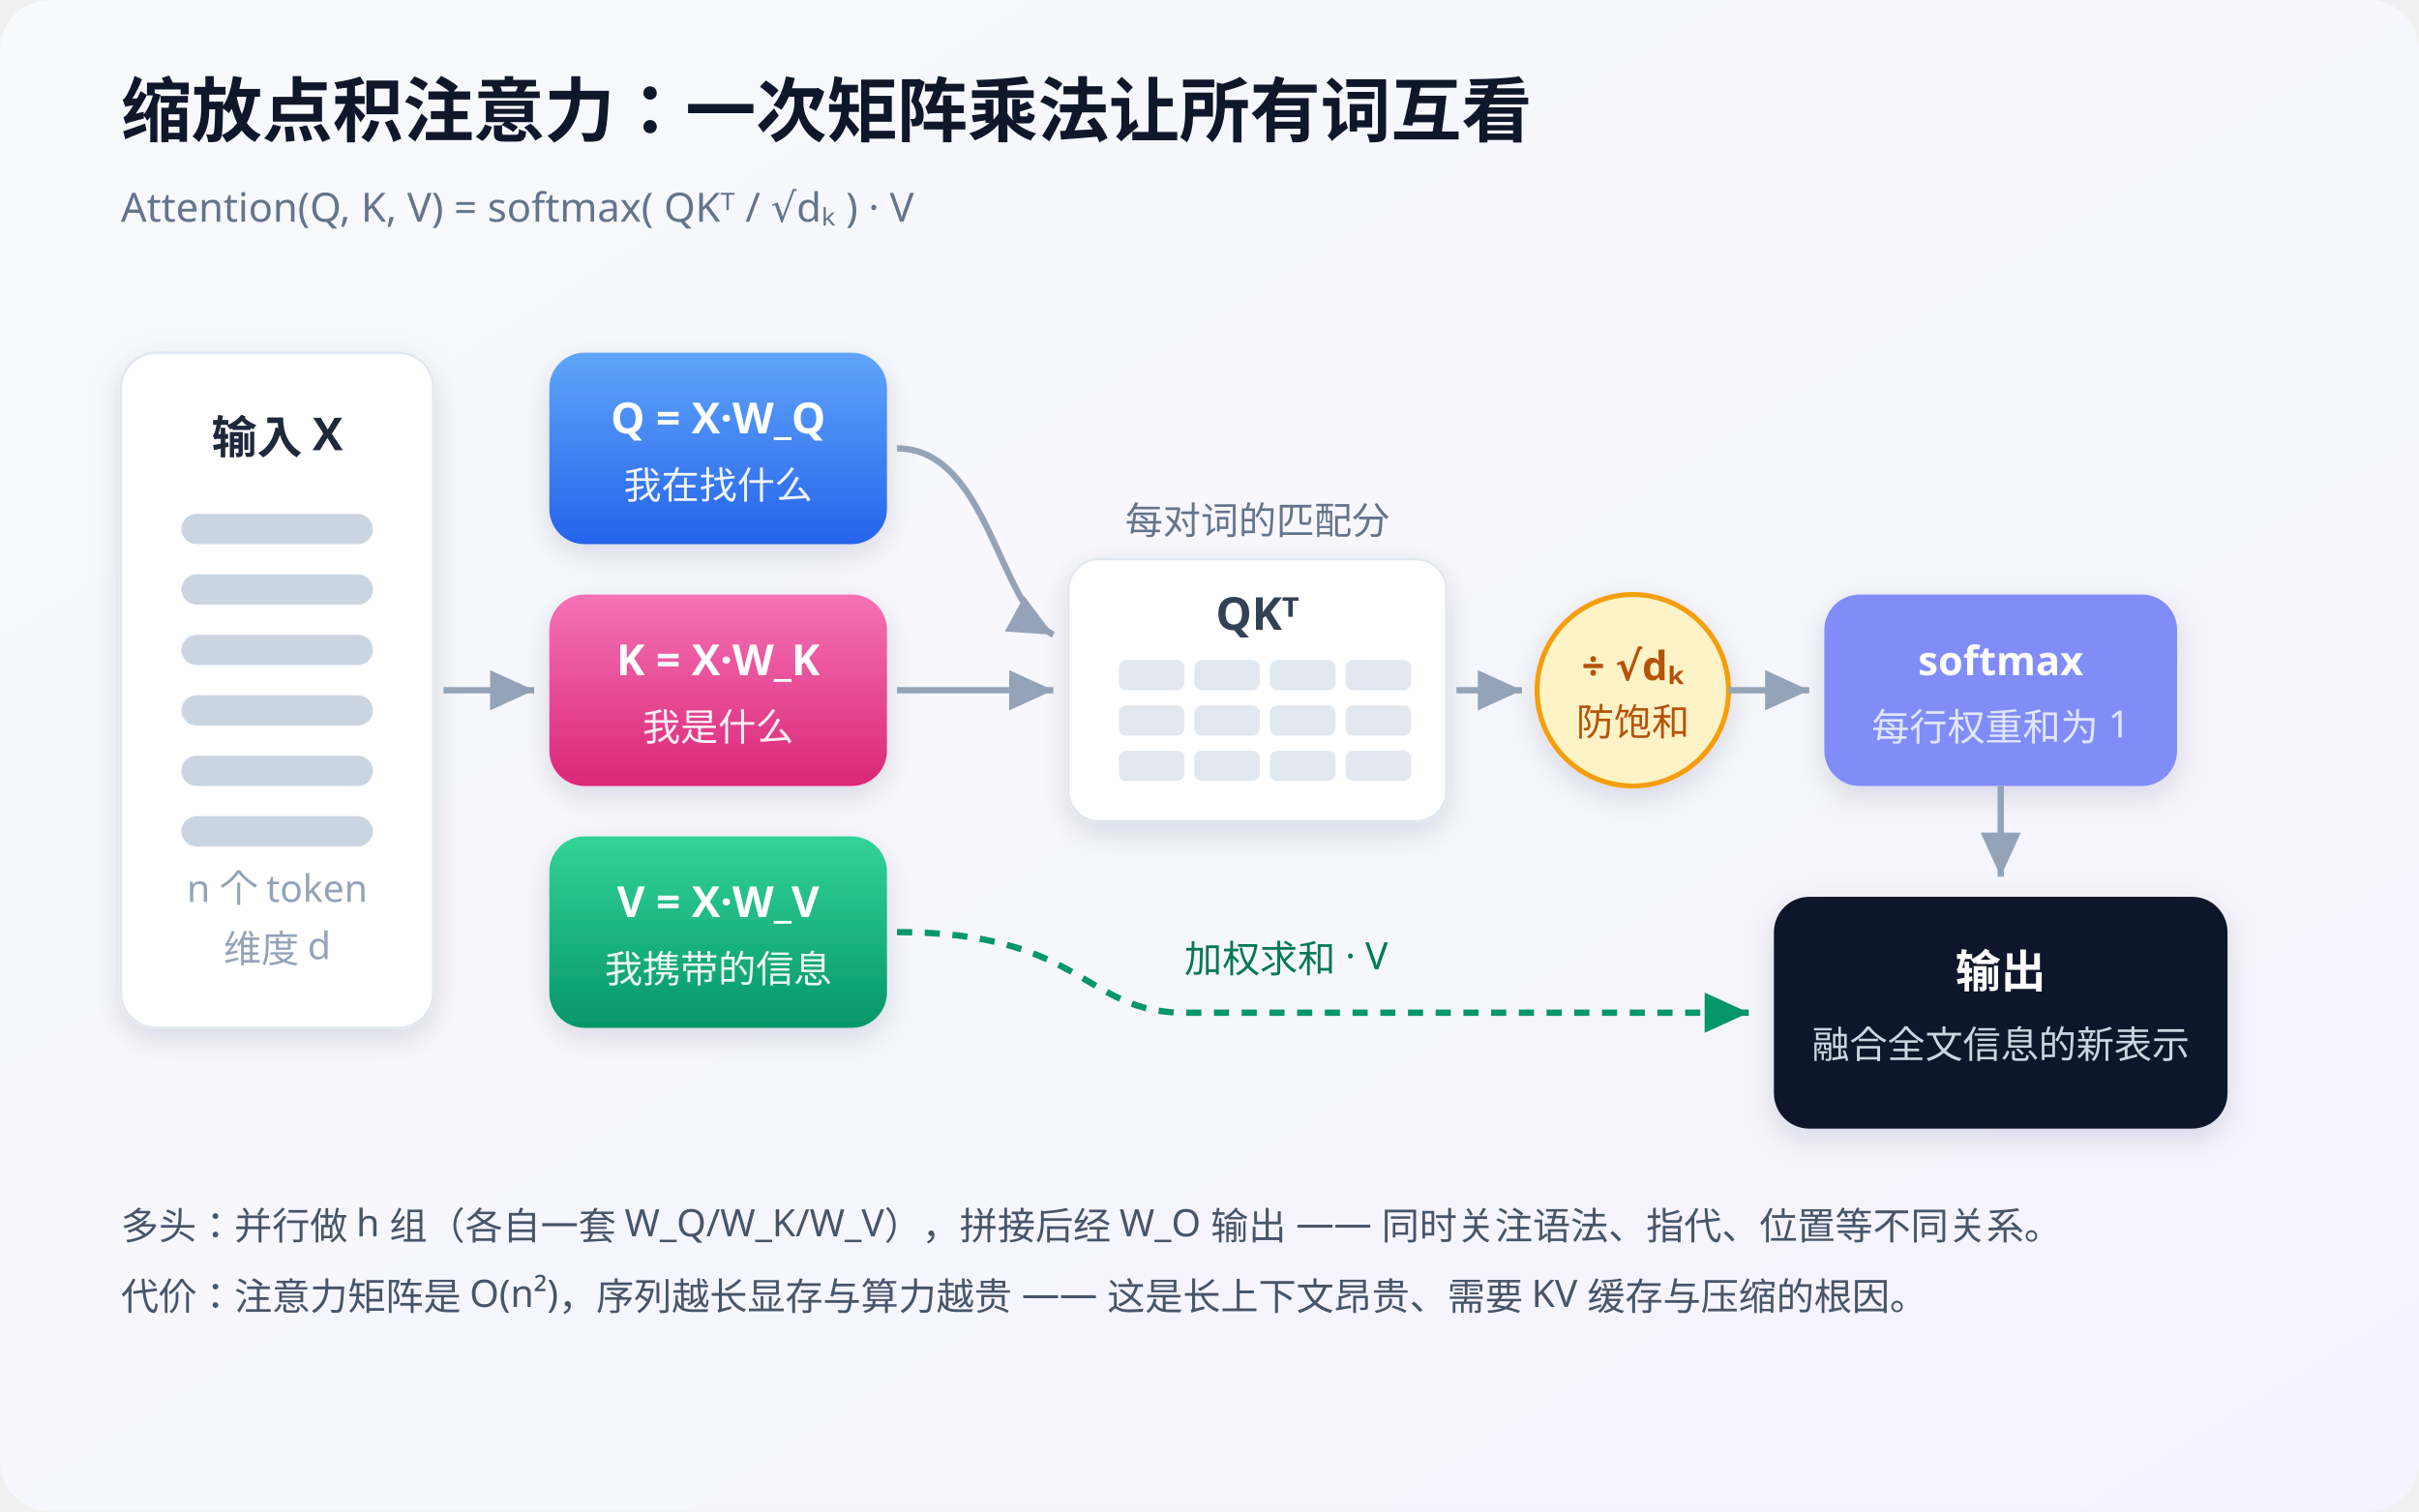
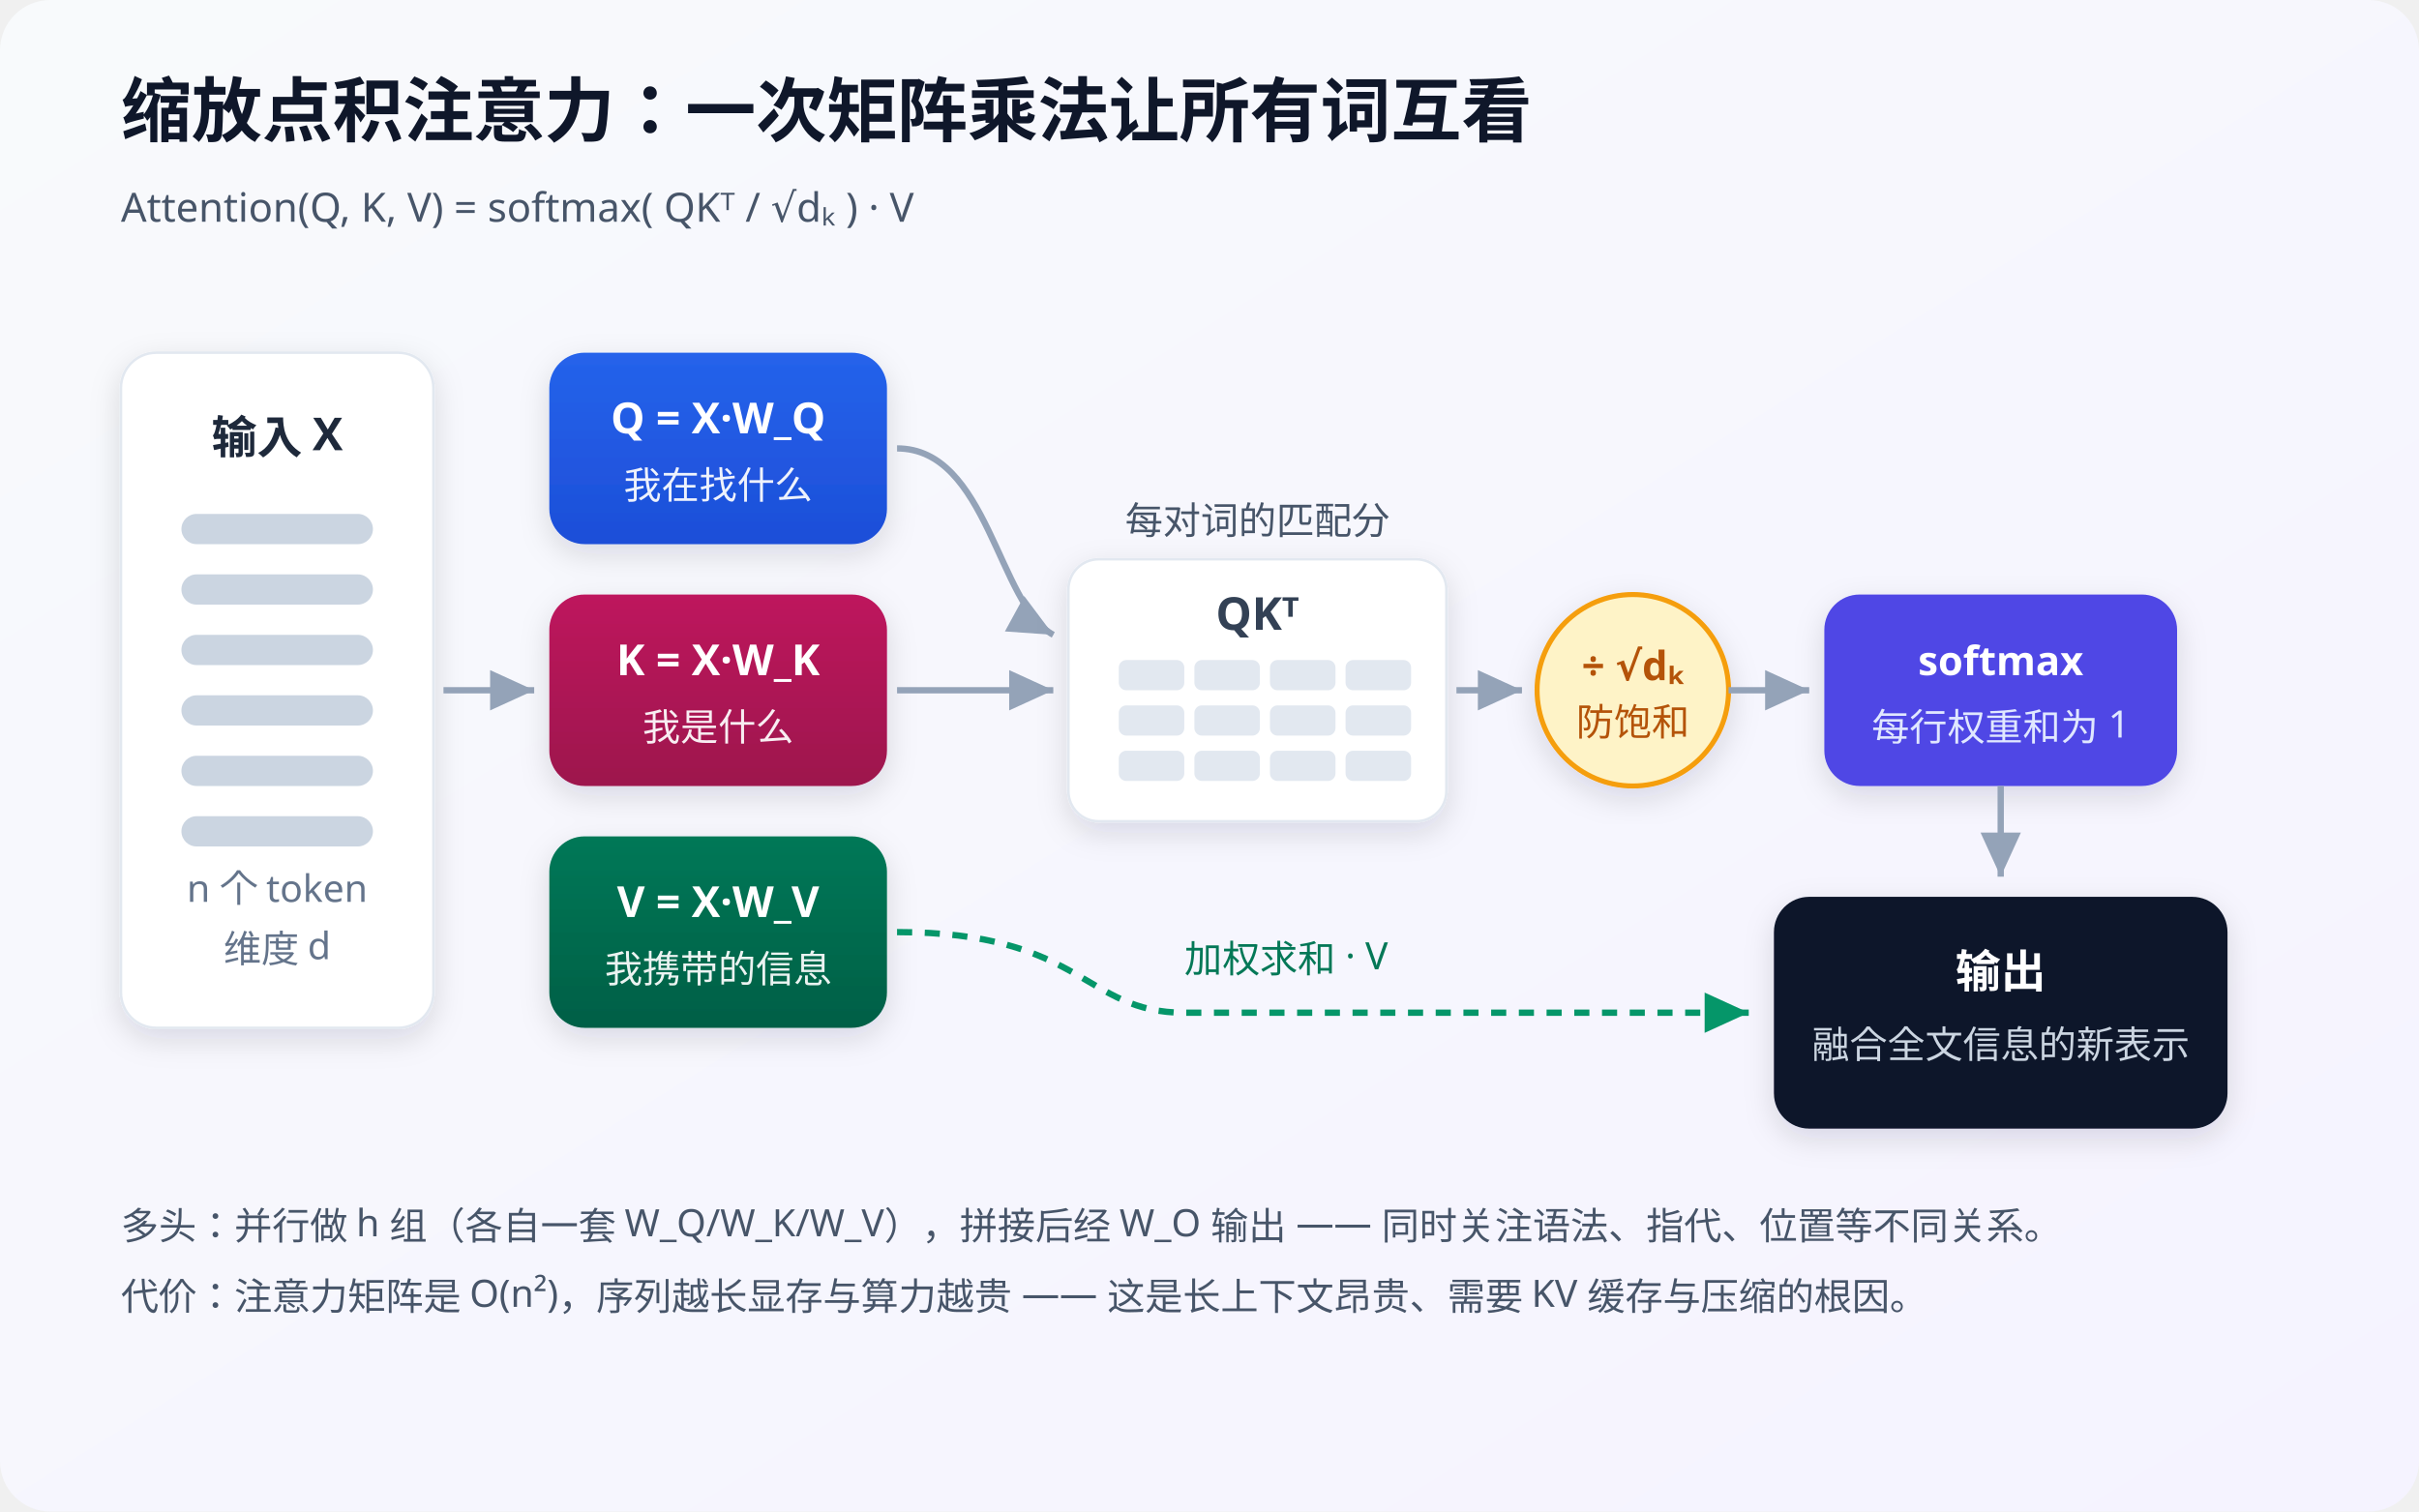
<svg xmlns="http://www.w3.org/2000/svg" viewBox="0 0 960 600" width="960" height="600" role="img" aria-label="缩放点积注意力计算流程图">
  <defs>
    <linearGradient id="bg3" x1="0" y1="0" x2="1" y2="1">
      <stop offset="0%" stop-color="#F8FAFC" />
      <stop offset="100%" stop-color="#F5F3FF" />
    </linearGradient>
    <linearGradient id="gQ" x1="0" y1="0" x2="0" y2="1">
-       <stop offset="0%" stop-color="#60A5FA" />
-       <stop offset="100%" stop-color="#2563EB" />
+       <stop offset="0%" stop-color="#2563EB" />
+       <stop offset="100%" stop-color="#1D4ED8" />
    </linearGradient>
    <linearGradient id="gK" x1="0" y1="0" x2="0" y2="1">
-       <stop offset="0%" stop-color="#F472B6" />
-       <stop offset="100%" stop-color="#DB2777" />
+       <stop offset="0%" stop-color="#BE185D" />
+       <stop offset="100%" stop-color="#9D174D" />
    </linearGradient>
    <linearGradient id="gV" x1="0" y1="0" x2="0" y2="1">
-       <stop offset="0%" stop-color="#34D399" />
-       <stop offset="100%" stop-color="#059669" />
+       <stop offset="0%" stop-color="#047857" />
+       <stop offset="100%" stop-color="#065f46" />
    </linearGradient>
    <filter id="sh3" x="-20%" y="-20%" width="140%" height="140%">
      <feDropShadow dx="0" dy="4" stdDeviation="6" flood-color="#0F172A" flood-opacity="0.13" />
    </filter>
    <marker id="arr3" markerWidth="10" markerHeight="10" refX="7" refY="3.2" orient="auto">
      <path d="M0,0 L7,3.2 L0,6.4 z" fill="#94A3B8" />
    </marker>
    <marker id="arr3g" markerWidth="10" markerHeight="10" refX="7" refY="3.2" orient="auto">
      <path d="M0,0 L7,3.2 L0,6.4 z" fill="#059669" />
    </marker>
  </defs>
  <rect width="960" height="600" rx="20" fill="url(#bg3)" />
  <text x="48" y="54" font-family="system-ui, -apple-system, 'Segoe UI', 'PingFang SC', 'Microsoft YaHei', sans-serif" font-size="28" font-weight="700" fill="#0F172A">缩放点积注意力：一次矩阵乘法让所有词互看</text>
-   <text x="48" y="88" font-family="system-ui, 'PingFang SC', 'Microsoft YaHei', sans-serif" font-size="16" fill="#64748B">Attention(Q, K, V) = softmax( QKᵀ / √dₖ ) · V</text>
+   <text x="48" y="88" font-family="system-ui, 'PingFang SC', 'Microsoft YaHei', sans-serif" font-size="16" fill="#475569">Attention(Q, K, V) = softmax( QKᵀ / √dₖ ) · V</text>
  <g filter="url(#sh3)">
    <rect x="48" y="140" width="124" height="268" rx="14" fill="#FFFFFF" stroke="#E2E8F0" />
  </g>
  <text x="110" y="180" text-anchor="middle" font-family="system-ui, 'PingFang SC', 'Microsoft YaHei', sans-serif" font-size="18" font-weight="700" fill="#1E293B">输入 X</text>
  <g fill="#CBD5E1">
    <rect x="72" y="204" width="76" height="12" rx="6" />
    <rect x="72" y="228" width="76" height="12" rx="6" />
    <rect x="72" y="252" width="76" height="12" rx="6" />
    <rect x="72" y="276" width="76" height="12" rx="6" />
    <rect x="72" y="300" width="76" height="12" rx="6" />
    <rect x="72" y="324" width="76" height="12" rx="6" />
  </g>
-   <text x="110" y="358" text-anchor="middle" font-family="system-ui, 'PingFang SC', 'Microsoft YaHei', sans-serif" font-size="15" fill="#94A3B8">n 个 token</text>
-   <text x="110" y="382" text-anchor="middle" font-family="system-ui, 'PingFang SC', 'Microsoft YaHei', sans-serif" font-size="15" fill="#94A3B8">维度 d</text>
+   <text x="110" y="358" text-anchor="middle" font-family="system-ui, 'PingFang SC', 'Microsoft YaHei', sans-serif" font-size="15" fill="#64748B">n 个 token</text>
+   <text x="110" y="382" text-anchor="middle" font-family="system-ui, 'PingFang SC', 'Microsoft YaHei', sans-serif" font-size="15" fill="#64748B">维度 d</text>
  <path d="M176 274 L 212 274" stroke="#94A3B8" stroke-width="2.5" marker-end="url(#arr3)" />
  <g filter="url(#sh3)">
    <rect x="218" y="140" width="134" height="76" rx="14" fill="url(#gQ)" />
    <rect x="218" y="236" width="134" height="76" rx="14" fill="url(#gK)" />
    <rect x="218" y="332" width="134" height="76" rx="14" fill="url(#gV)" />
  </g>
  <g font-family="system-ui, 'PingFang SC', 'Microsoft YaHei', sans-serif" text-anchor="middle" fill="#FFFFFF">
    <text x="285" y="172" font-size="17" font-weight="700">Q = X·W_Q</text>
    <text x="285" y="198" font-size="15" opacity="0.92">我在找什么</text>
    <text x="285" y="268" font-size="17" font-weight="700">K = X·W_K</text>
    <text x="285" y="294" font-size="15" opacity="0.92">我是什么</text>
    <text x="285" y="364" font-size="17" font-weight="700">V = X·W_V</text>
    <text x="285" y="390" font-size="15" opacity="0.92">我携带的信息</text>
  </g>
  <path d="M356 178 C 392 178, 396 240, 418 252" fill="none" stroke="#94A3B8" stroke-width="2.5" marker-end="url(#arr3)" />
  <path d="M356 274 L 418 274" stroke="#94A3B8" stroke-width="2.5" marker-end="url(#arr3)" />
-   <text x="499" y="212" text-anchor="middle" font-family="system-ui, 'PingFang SC', 'Microsoft YaHei', sans-serif" font-size="15" fill="#64748B">每对词的匹配分</text>
+   <text x="499" y="212" text-anchor="middle" font-family="system-ui, 'PingFang SC', 'Microsoft YaHei', sans-serif" font-size="15" fill="#475569">每对词的匹配分</text>
  <g filter="url(#sh3)">
    <rect x="424" y="222" width="150" height="104" rx="12" fill="#FFFFFF" stroke="#E2E8F0" />
  </g>
  <text x="499" y="250" text-anchor="middle" font-family="system-ui, sans-serif" font-size="18" font-weight="700" fill="#334155">QKᵀ</text>
  <g fill="#E2E8F0">
    <rect x="444" y="262" width="26" height="12" rx="3" />
    <rect x="474" y="262" width="26" height="12" rx="3" />
    <rect x="504" y="262" width="26" height="12" rx="3" />
    <rect x="534" y="262" width="26" height="12" rx="3" />
    <rect x="444" y="280" width="26" height="12" rx="3" />
    <rect x="474" y="280" width="26" height="12" rx="3" />
    <rect x="504" y="280" width="26" height="12" rx="3" />
    <rect x="534" y="280" width="26" height="12" rx="3" />
    <rect x="444" y="298" width="26" height="12" rx="3" />
    <rect x="474" y="298" width="26" height="12" rx="3" />
    <rect x="504" y="298" width="26" height="12" rx="3" />
    <rect x="534" y="298" width="26" height="12" rx="3" />
  </g>
  <path d="M578 274 L 604 274" stroke="#94A3B8" stroke-width="2.5" marker-end="url(#arr3)" />
  <g filter="url(#sh3)">
    <circle cx="648" cy="274" r="38" fill="#FEF3C7" stroke="#F59E0B" stroke-width="2" />
  </g>
  <text x="648" y="270" text-anchor="middle" font-family="system-ui, sans-serif" font-size="16" font-weight="700" fill="#B45309">÷ √dₖ</text>
  <text x="648" y="292" text-anchor="middle" font-family="system-ui, 'PingFang SC', 'Microsoft YaHei', sans-serif" font-size="15" fill="#B45309">防饱和</text>
  <path d="M686 274 L 718 274" stroke="#94A3B8" stroke-width="2.5" marker-end="url(#arr3)" />
  <g filter="url(#sh3)">
-     <rect x="724" y="236" width="140" height="76" rx="14" fill="#818CF8" />
+     <rect x="724" y="236" width="140" height="76" rx="14" fill="#4F46E5" />
  </g>
  <text x="794" y="268" text-anchor="middle" font-family="system-ui, sans-serif" font-size="16" font-weight="700" fill="#FFFFFF">softmax</text>
  <text x="794" y="294" text-anchor="middle" font-family="system-ui, 'PingFang SC', 'Microsoft YaHei', sans-serif" font-size="15" fill="#E0E7FF">每行权重和为 1</text>
  <text x="470" y="386" font-family="system-ui, 'PingFang SC', 'Microsoft YaHei', sans-serif" font-size="15" fill="#047857">加权求和 · V</text>
  <path d="M356 370 C 430 370, 430 402, 470 402 L 694 402" fill="none" stroke="#059669" stroke-width="2.5" stroke-dasharray="6 5" marker-end="url(#arr3g)" />
  <path d="M794 312 L 794 348" stroke="#94A3B8" stroke-width="2.5" marker-end="url(#arr3)" />
  <g filter="url(#sh3)">
    <rect x="704" y="356" width="180" height="92" rx="14" fill="#0F172A" />
  </g>
  <text x="794" y="392" text-anchor="middle" font-family="system-ui, 'PingFang SC', 'Microsoft YaHei', sans-serif" font-size="18" font-weight="700" fill="#FFFFFF">输出</text>
  <text x="794" y="420" text-anchor="middle" font-family="system-ui, 'PingFang SC', 'Microsoft YaHei', sans-serif" font-size="15" fill="#CBD5E1">融合全文信息的新表示</text>
  <text x="48" y="492" font-family="system-ui, 'PingFang SC', 'Microsoft YaHei', sans-serif" font-size="15" fill="#475569">多头：并行做 h 组（各自一套 W_Q/W_K/W_V），拼接后经 W_O 输出 —— 同时关注语法、指代、位置等不同关系。</text>
  <text x="48" y="520" font-family="system-ui, 'PingFang SC', 'Microsoft YaHei', sans-serif" font-size="15" fill="#475569">代价：注意力矩阵是 O(n²)，序列越长显存与算力越贵 —— 这是长上下文昂贵、需要 KV 缓存与压缩的根因。</text>
</svg>
